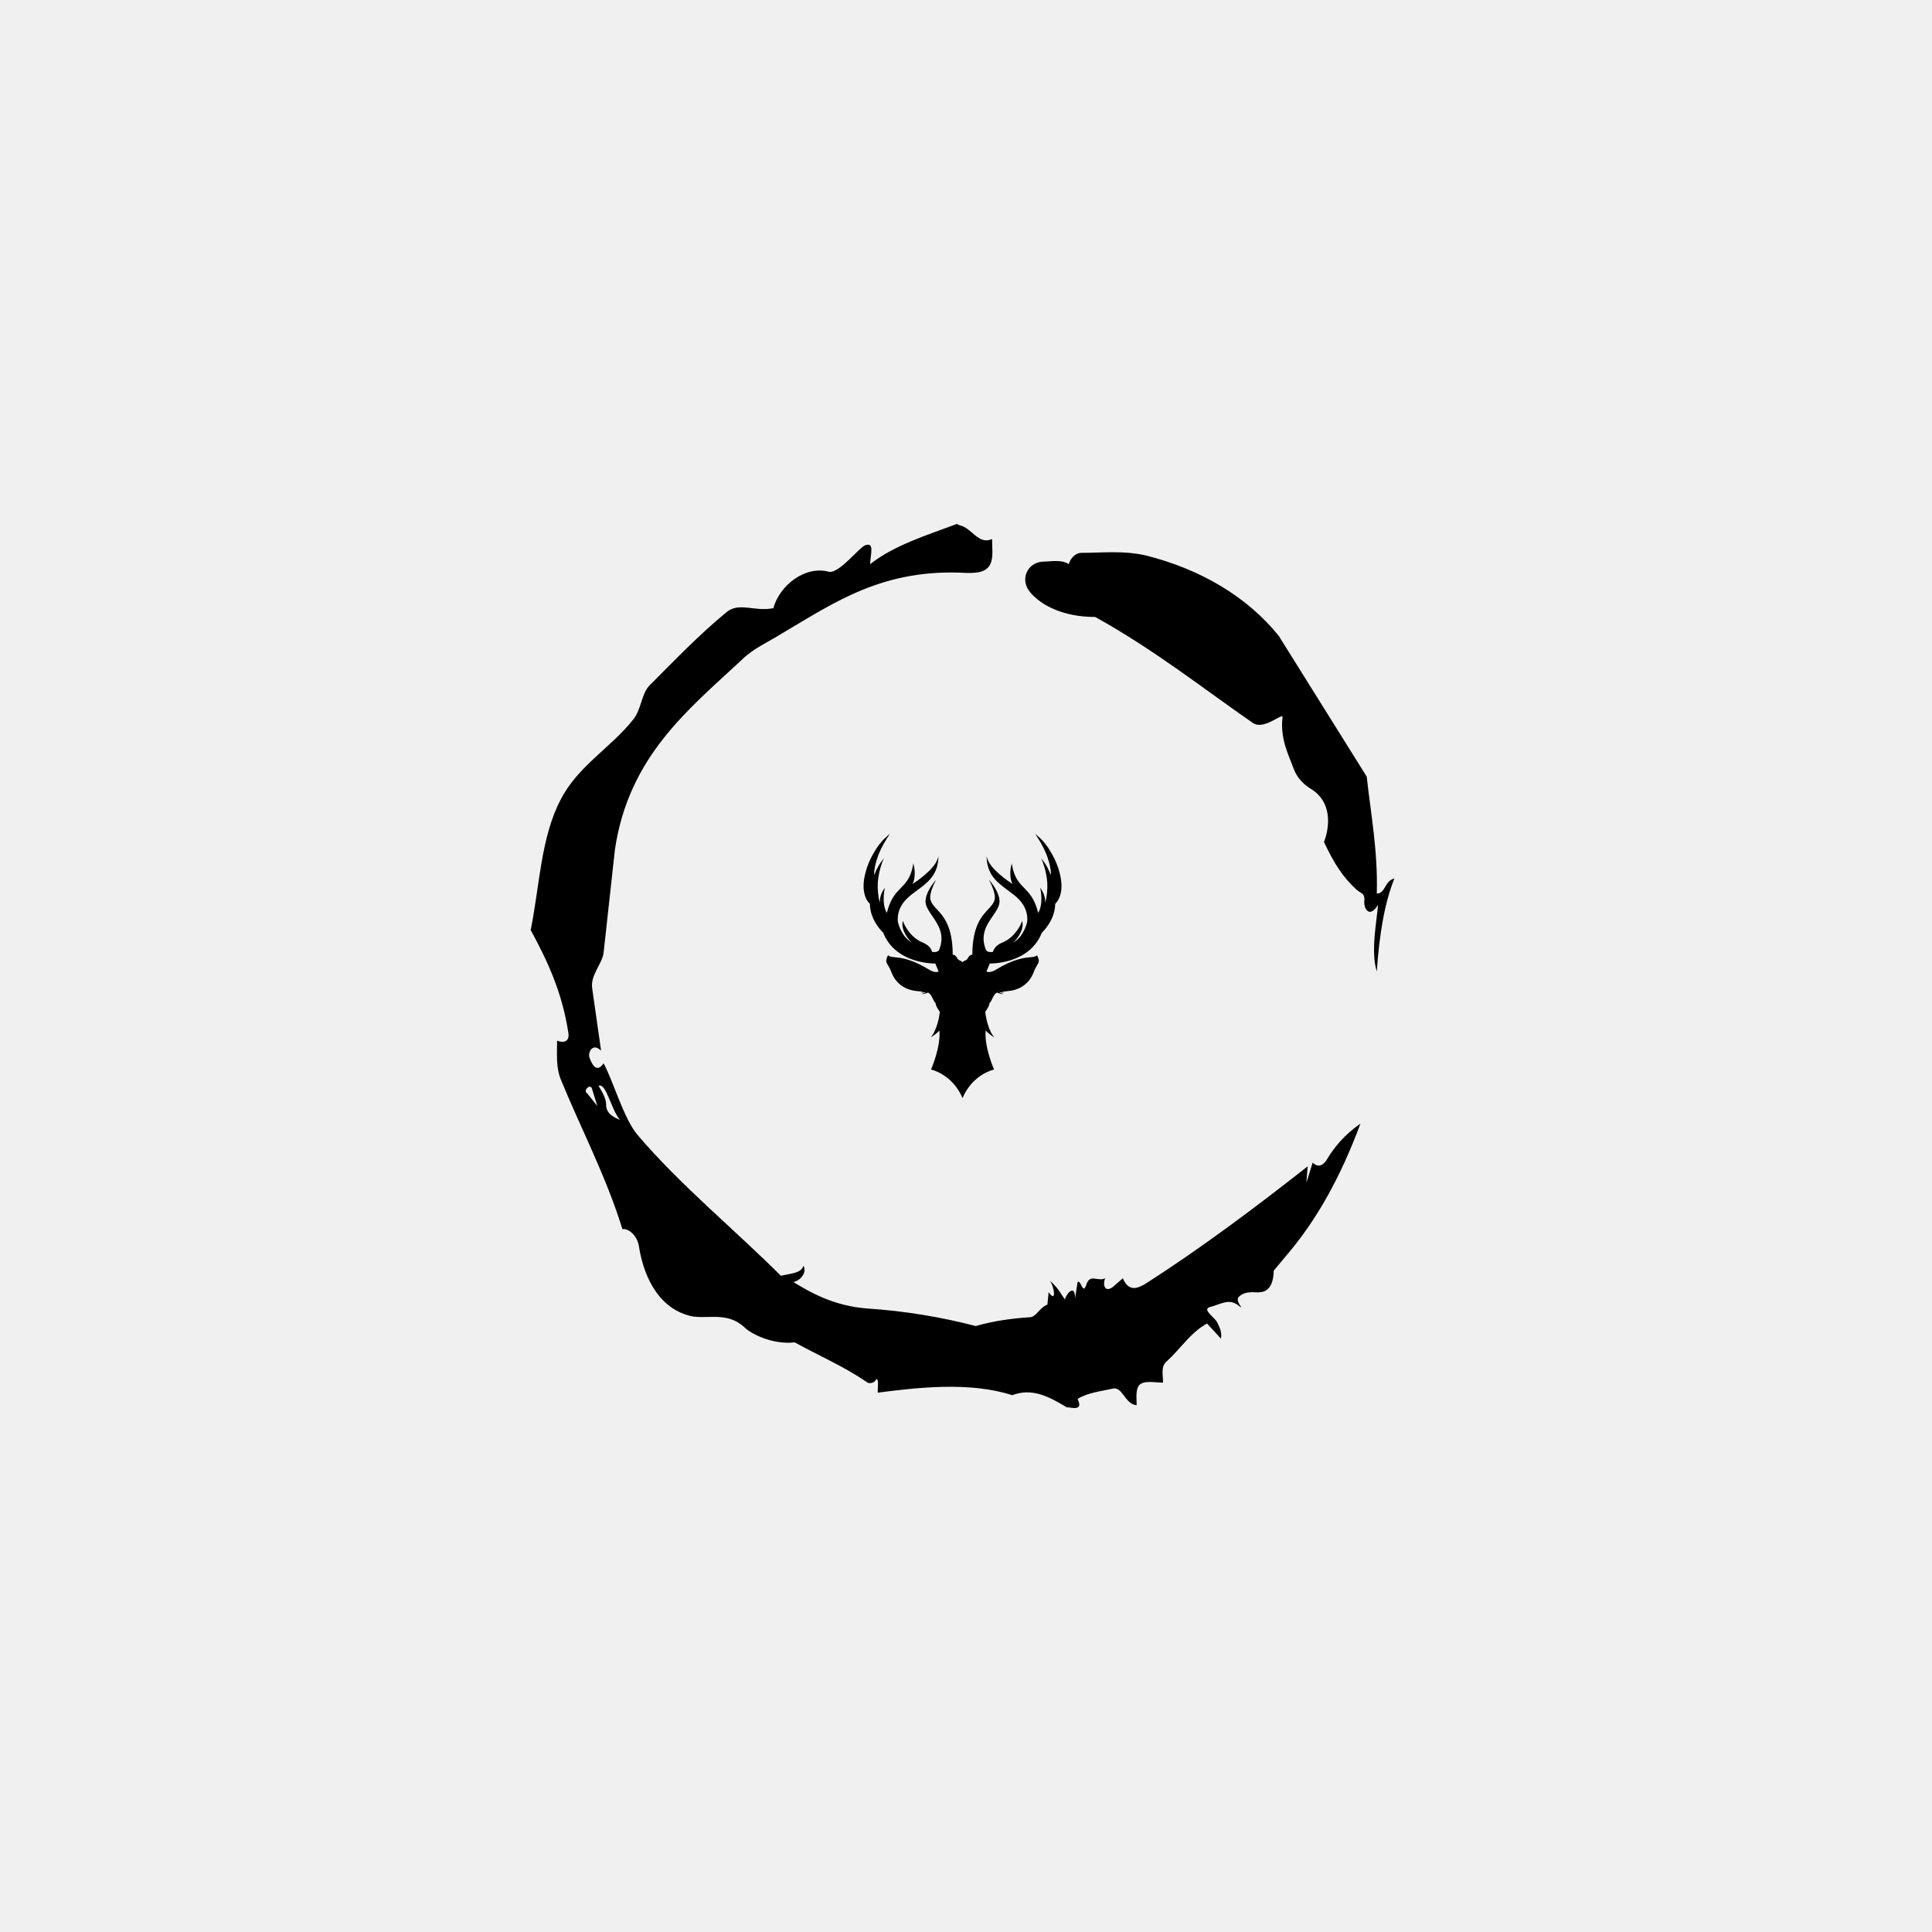
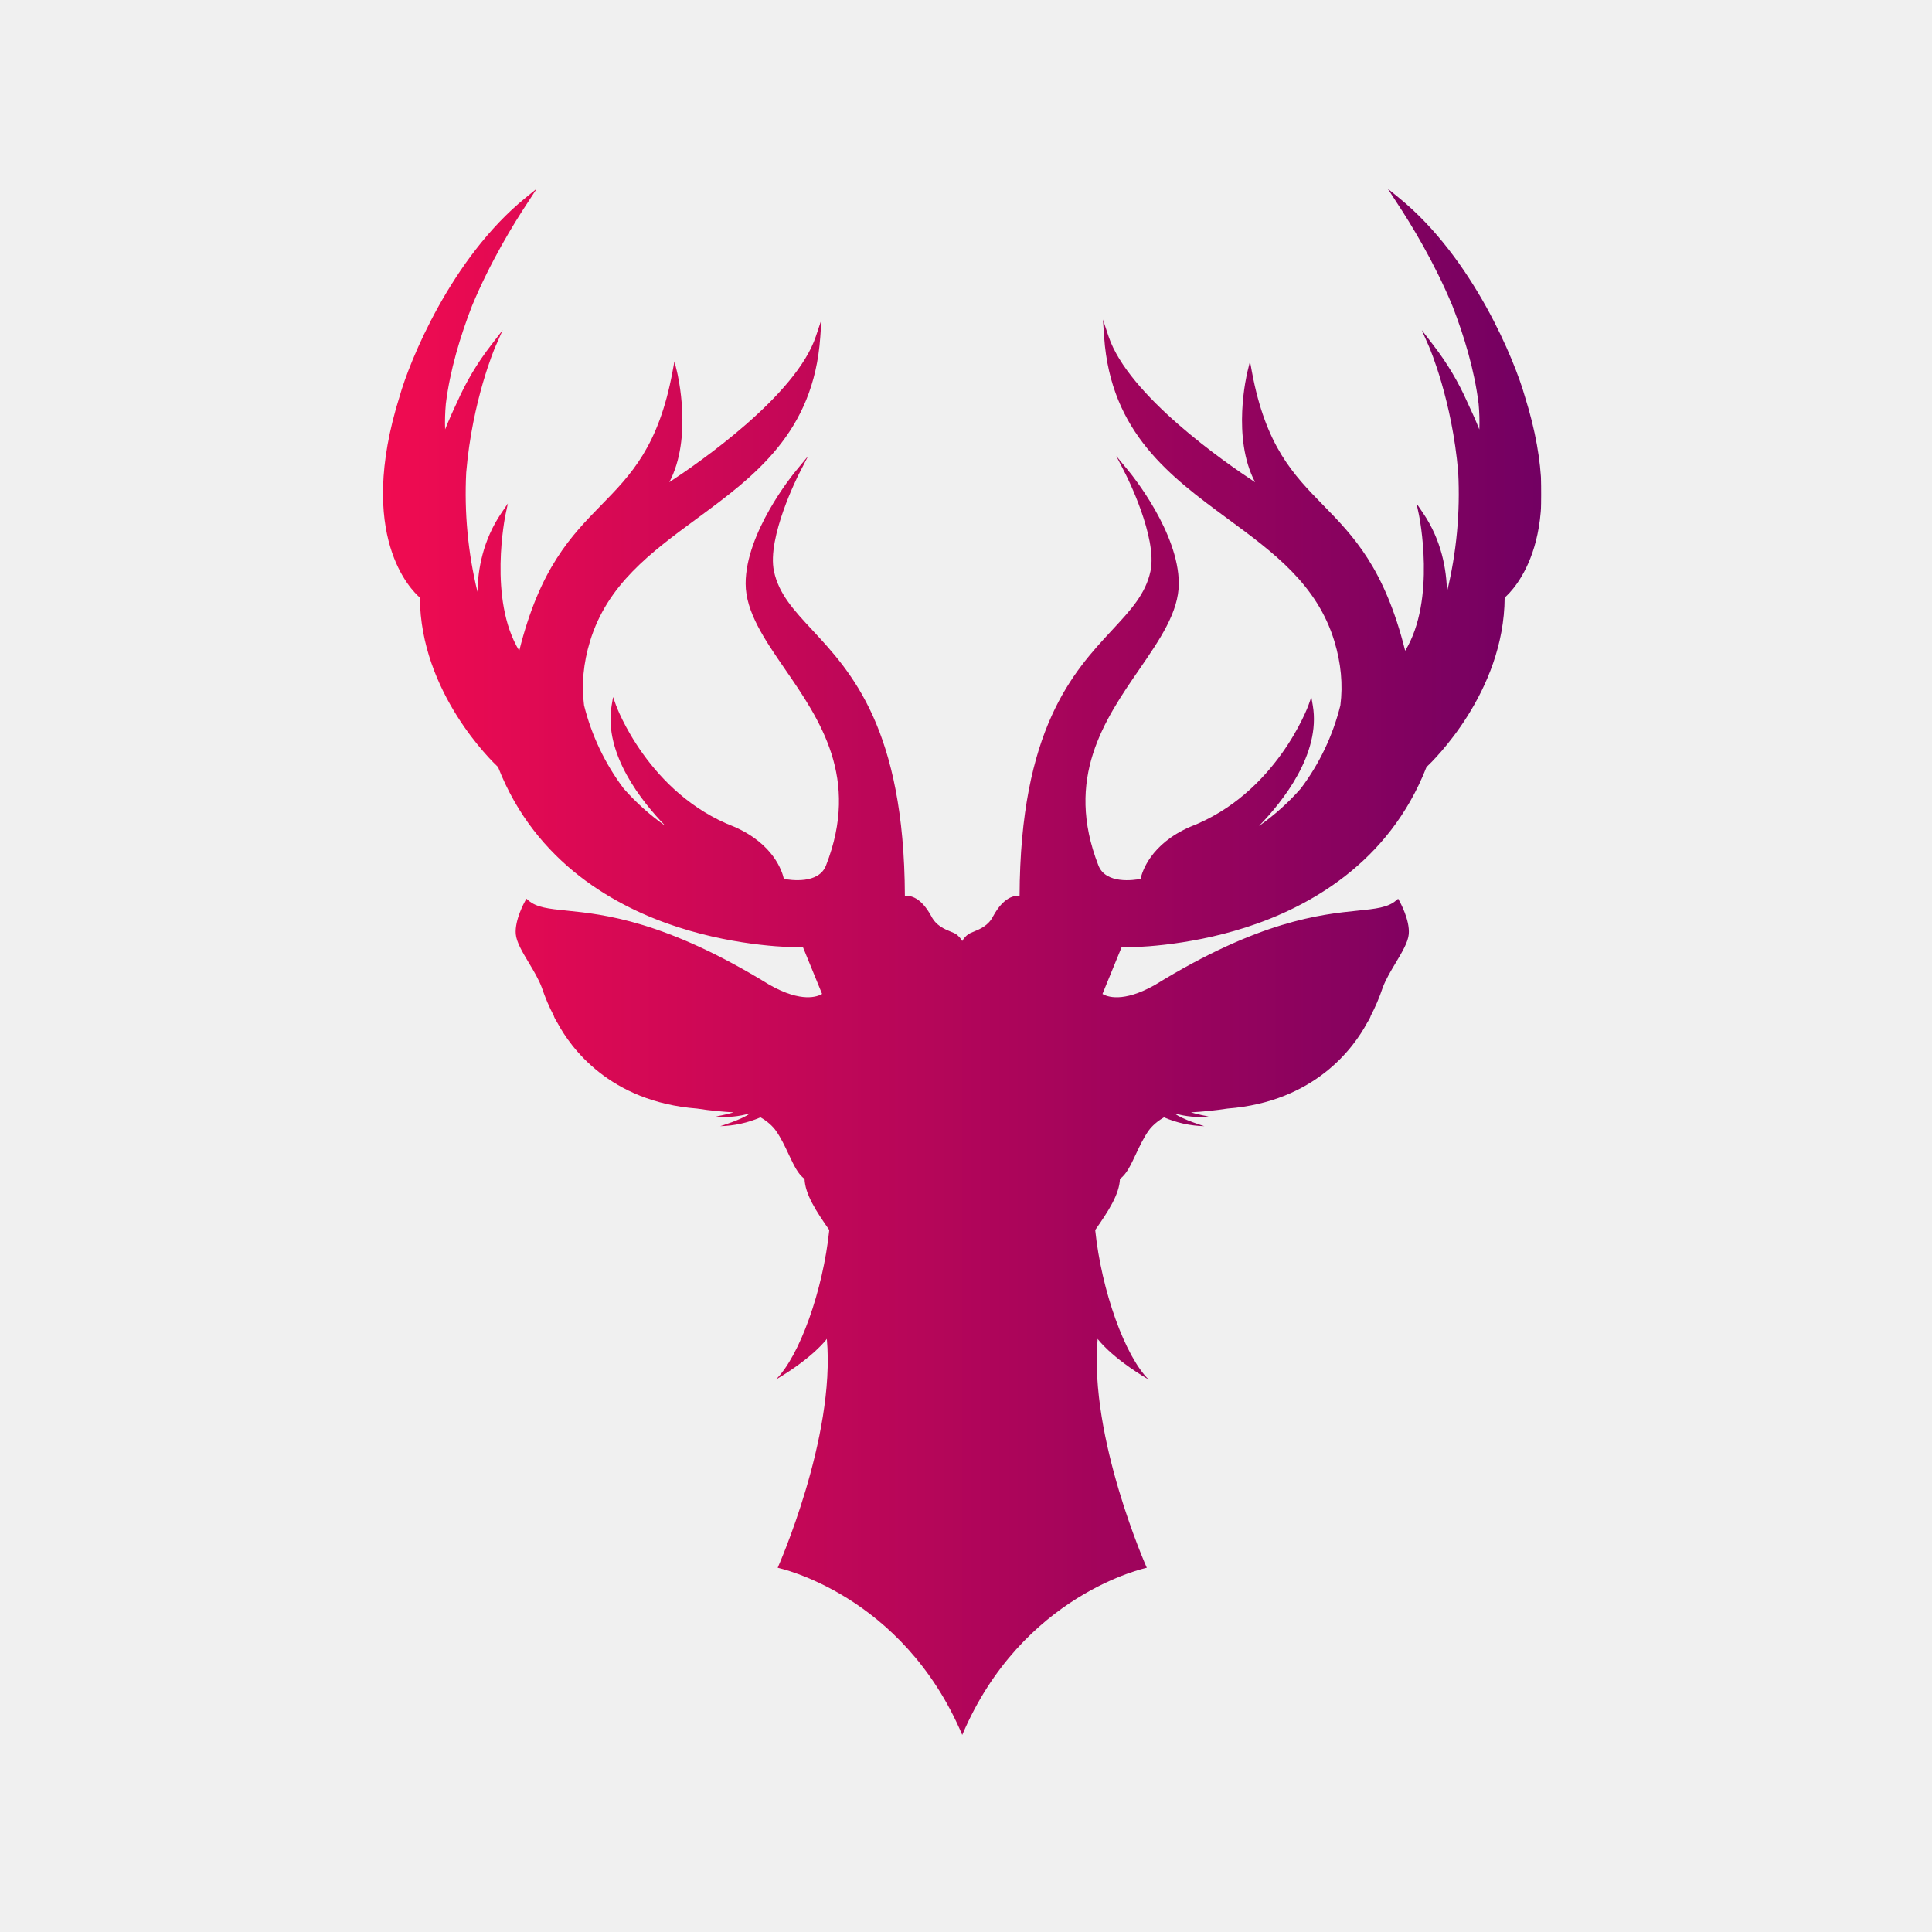
<svg xmlns="http://www.w3.org/2000/svg" version="1.1" width="128" height="128" viewBox="0 0 128 128">
-   <g transform="matrix(0.4517544,0,0,0.4517544,34.85835,12.5)">
-     <svg viewBox="0 0 126 225" data-background-color="#ffffff" preserveAspectRatio="xMidYMid meet" height="228" width="128">
-       <g id="tight-bounds" transform="matrix(1,0,0,1,0.499791,0)">
-         <svg viewBox="0 0 125 225" height="225" width="125">
+   <g transform="matrix(0.6058824,0,0,0.6058824,24.97548,12.22158)">
+     <svg viewBox="0 0 72 96" data-background-color="#ffffff" preserveAspectRatio="xMidYMid meet" height="170" width="128">
+       <g id="tight-bounds" transform="matrix(1,0,0,1,0.2302915,0.2595)">
+         <svg viewBox="0 0 71.539 95.481" height="95.481" width="71.539">
          <g>
-             <svg />
-           </g>
-           <g>
-             <svg viewBox="0 0 125 225" height="225" width="125">
+             <svg viewBox="0 0 71.539 95.481" height="95.481" width="71.539">
              <g>
-                 <path transform="translate(-29.29403,21.95688) scale(1.81951,1.81951)" d="M20.6 59.9l0.8 1-0.4-1.3c-0.1-0.6-0.8 0.1-0.4 0.3M21.5 59.3c0.3 0.5 0.6 1 0.6 1.5 0 0.7 0.6 1 1.1 1.2-0.7-0.8-1.1-3-1.7-2.7M59.9 16.9c1.7 0 3.3-0.2 5.1 0.2 4.4 1.1 8.1 3.3 10.6 6.4l7 11.2c0.3 2.8 0.9 5.9 0.8 9.3 0.7 0 0.6-1 1.4-1.2-0.8 2-1.2 4.5-1.4 7.4-0.5-1.6 0-4 0.1-5.3-0.7 1.1-1.1 0.3-1.1-0.2 0.1-0.8-0.3-0.7-0.6-1-1.1-1-1.8-2.1-2.6-3.8 0.5-1.3 0.6-3.2-1-4.2-0.5-0.3-1.1-0.8-1.4-1.6-0.4-1.1-1.1-2.4-0.9-4.1 0.1-0.5-1.5 1.1-2.4 0.4-3.9-2.7-7.8-5.8-12.5-8.4-2.5 0-4.3-0.9-5.2-2-0.8-1-0.2-2.3 1-2.4 0.7 0 1.5-0.2 2.1 0.2 0.1-0.4 0.5-0.9 1-0.9M50 14.6l0.2 0.1c1 0.2 1.5 1.6 2.6 1.1 0 0.7 0.1 1.4-0.1 1.9-0.3 0.8-1.2 0.8-1.9 0.8-6.7-0.4-10.6 2.4-14.7 4.8-1.1 0.7-2.3 1.2-3.2 2.1-4.3 4-9 7.7-10.1 15.1l-0.9 8.2c-0.1 0.9-1.1 1.8-0.9 2.9l0.7 4.9c-0.7-0.7-1.1 0.2-0.9 0.6 0.1 0.3 0.5 1.3 1.1 0.4 0.8 1.5 1.6 4.4 2.7 5.7 3.4 4 7.8 7.6 11.4 11.2 0.9-0.2 1.6-0.2 1.8-0.8 0.3 0.6-0.3 1.2-0.8 1.3 1.6 1 3.4 1.9 5.8 2.1 3.1 0.2 6 0.7 8.7 1.4 1.4-0.4 2.8-0.6 4.3-0.7 0.5 0 0.8-0.8 1.4-1l0.1-1c0.6 0.9 0.5-0.3 0.1-0.9 0.7 0.6 0.9 1.1 1.2 1.5 0-0.3 0.8-1.4 0.8-0.1l0.2-1.3c0.3-0.2 0.4 1.1 0.7 0.2 0.3-0.9 0.9-0.2 1.5-0.5-0.2 0.4-0.1 1.2 0.6 0.7l0.8-0.7c0.5 1.2 1.3 0.7 1.7 0.5 4.4-2.8 8.8-6.1 13-9.4l-0.1 1.3 0.5-1.6c0.5 0.5 0.9 0.1 1.1-0.2 0.6-1 1.4-2 2.7-2.9-1.6 4.3-3.5 7.7-5.9 10.5l-1 1.2c0 0.7-0.2 1.6-1 1.7-0.4 0.1-1.2-0.2-1.8 0.4-0.3 0.4 0.7 1.2-0.1 0.6-0.7-0.5-1.4 0-2.2 0.2-0.6 0.2 0.4 0.8 0.6 1.2 0.2 0.4 0.4 0.8 0.3 1.3l-1.1-1.2c-1.3 0.7-2.1 2-3.2 3-0.5 0.4-0.3 1.1-0.3 1.7-0.7 0-1.5-0.2-1.9 0.2-0.3 0.4-0.2 1-0.2 1.6-1-0.1-1.1-1.6-2-1.3-0.9 0.2-1.9 0.3-2.7 0.8 0.6 1.2-1 0.5-0.8 0.7-1.5-0.9-2.8-1.6-4.4-1-3.4-1.1-7.6-0.6-10.7-0.2 0-0.5 0.1-1-0.1-1.1-0.2 0.5-0.8 0.3-0.7 0.3-1.9-1.3-3.8-2.1-5.8-3.2-1.8 0.2-3.5-0.7-4-1.2-1.4-1.3-3-0.6-4.3-0.9-2.8-0.7-3.8-3.6-4.1-5.6-0.2-1-1-1.4-1.3-1.3-1.3-4.2-3.3-8-4.9-11.9-0.4-1-0.3-2-0.3-3.1 0.5 0.2 1 0.1 0.9-0.6-0.5-3.3-1.7-5.8-3-8.2 0.7-3.4 0.8-7.4 2.4-10.4 1.4-2.7 4-4.1 5.8-6.4 0.6-0.8 0.6-1.9 1.2-2.6 2-2 4-4.1 6.2-5.9 1-0.8 2.2 0 3.7-0.3 0.5-1.8 2.5-3.4 4.4-2.9 0.8 0.2 2.4-1.9 2.9-2.1 0.8-0.3 0.4 0.8 0.4 1.5 1.9-1.5 4.5-2.3 6.9-3.2" fill="#000000" fill-rule="nonzero" stroke="none" stroke-width="1" stroke-linecap="butt" stroke-linejoin="miter" stroke-miterlimit="10" stroke-dasharray="" stroke-dashoffset="0" font-family="none" font-weight="none" font-size="none" text-anchor="none" style="mix-blend-mode: normal" data-fill-palette-color="tertiary" />
-               </g>
-               <g transform="matrix(1,0,0,1,48.17785,93.38476)">
-                 <svg viewBox="0 0 28.644 38.23" height="38.23" width="28.644">
-                   <g>
-                     <svg viewBox="0 0 28.644 38.23" height="38.23" width="28.644">
+                 <svg viewBox="0 0 71.539 95.481" height="95.481" width="71.539">
+                   <g id="textblocktransform">
+                     <svg viewBox="0 0 71.539 95.481" height="95.481" width="71.539" id="textblock">
                      <g>
-                         <svg viewBox="0 0 28.644 38.23" height="38.23" width="28.644">
-                           <g id="textblocktransform">
-                             <svg viewBox="0 0 28.644 38.23" height="38.23" width="28.644" id="textblock">
+                         <svg viewBox="0 0 71.539 95.481" height="95.481" width="71.539">
+                           <g>
+                             <svg viewBox="0 0 71.539 95.481" height="95.481" width="71.539">
                              <g>
-                                 <svg viewBox="0 0 28.644 38.23" height="38.23" width="28.644">
-                                   <g>
-                                     <svg viewBox="0 0 28.644 38.23" height="38.23" width="28.644">
-                                       <g>
-                                         <svg version="1.1" x="0" y="0" viewBox="16.417 4.983 67.433 90" enable-background="new 0 0 100 100" xml:space="preserve" height="38.23" width="28.644" class="icon-icon-0" data-fill-palette-color="accent" id="icon-0">
-                                           <path d="M82.878 17.067C82.31 15.046 79.884 9.032 75.547 5.511L74.9 4.985 75.421 5.786C76.239 7.02 77.598 9.237 78.664 11.802 79.35 13.571 79.95 15.558 80.189 17.507 80.234 18.008 80.25 18.506 80.231 18.997A28 28 0 0 0 79.534 17.414 16 16 0 0 0 77.565 14.106L77.537 14.068 76.879 13.215 77.313 14.201C77.334 14.251 78.648 17.304 79.001 21.489A24.1 24.1 0 0 1 78.347 28.451C78.325 27.16 78.036 25.451 76.951 23.857L76.575 23.305 76.714 23.958C76.725 24.009 77.737 28.905 75.914 31.878 74.71 27.053 72.89 25.191 71.128 23.388 69.415 21.635 67.797 19.98 66.992 15.634L66.881 15.034 66.736 15.626C66.695 15.792 65.81 19.484 67.179 22.069 65.488 20.961 59.799 17.031 58.649 13.58L58.321 12.596 58.393 13.631C58.783 19.188 62.239 21.732 65.581 24.192 68.261 26.164 70.79 28.026 71.793 31.322 72.184 32.607 72.297 33.852 72.143 35.055A13.4 13.4 0 0 1 69.84 39.896 13.8 13.8 0 0 1 67.406 42.078C68.771 40.673 71.014 37.88 70.538 35.069L70.453 34.571 70.285 35.047C70.266 35.099 68.409 40.2 63.396 42.128 61.089 43.133 60.6 44.752 60.512 45.158 60.125 45.233 58.479 45.479 58.055 44.367 56.078 39.296 58.405 35.917 60.456 32.936 61.629 31.231 62.737 29.621 62.737 27.968 62.737 25.001 59.989 21.625 59.872 21.483L59.099 20.543 59.655 21.626C59.674 21.662 61.511 25.284 61.089 27.251 60.802 28.579 59.943 29.504 58.857 30.674 56.596 33.107 53.505 36.435 53.47 46.151 53.167 46.113 52.545 46.205 51.929 47.333 51.655 47.881 51.157 48.084 50.793 48.232 50.669 48.282 50.562 48.326 50.486 48.377A1.3 1.3 0 0 0 50.132 48.773 1.3 1.3 0 0 0 49.778 48.377C49.702 48.326 49.594 48.283 49.47 48.232 49.107 48.084 48.609 47.881 48.332 47.329 47.718 46.203 47.096 46.113 46.794 46.151 46.759 36.435 43.668 33.107 41.407 30.674 40.32 29.504 39.461 28.579 39.175 27.251 38.752 25.286 40.59 21.663 40.608 21.626L41.163 20.543 40.39 21.482C40.273 21.625 37.525 25 37.525 27.967 37.525 29.62 38.634 31.23 39.807 32.935 41.859 35.916 44.184 39.295 42.207 44.367 41.785 45.476 40.138 45.232 39.75 45.157 39.662 44.75 39.172 43.132 36.861 42.124 31.858 40.2 29.996 35.097 29.978 35.046L29.809 34.57 29.725 35.068C29.249 37.879 31.491 40.672 32.857 42.077A13.8 13.8 0 0 1 30.423 39.895 13.5 13.5 0 0 1 28.12 35.053C27.965 33.85 28.078 32.604 28.469 31.32 29.472 28.025 32.002 26.162 34.681 24.19 38.023 21.73 41.479 19.186 41.869 13.629L41.941 12.594 41.613 13.578C40.463 17.029 34.774 20.959 33.083 22.067 34.452 19.482 33.567 15.789 33.527 15.624L33.381 15.032 33.27 15.632C32.465 19.978 30.848 21.633 29.134 23.386 27.373 25.189 25.552 27.051 24.348 31.876 22.527 28.904 23.537 24.007 23.548 23.956L23.687 23.304 23.312 23.855C22.226 25.45 21.938 27.159 21.916 28.449A24.2 24.2 0 0 1 21.261 21.505C21.613 17.31 22.928 14.249 22.95 14.198L23.384 13.213 22.727 14.066 22.694 14.109A15.8 15.8 0 0 0 20.731 17.41 27 27 0 0 0 20.033 18.994C20.014 18.503 20.031 18.006 20.075 17.506 20.314 15.556 20.915 13.568 21.601 11.798 22.667 9.234 24.025 7.019 24.844 5.784L25.366 4.983 24.719 5.509C20.381 9.031 17.955 15.045 17.388 17.061 14.825 25.218 18.091 28.379 18.564 28.784 18.596 34.305 22.76 38.316 23.114 38.647 25.308 44.272 30.039 46.826 33.625 47.979 37.154 49.113 40.302 49.148 40.866 49.144L41.975 51.853C41.725 52.004 40.8 52.389 38.921 51.328 32.849 47.588 29.262 47.223 27.118 47.005 26.063 46.898 25.365 46.826 24.887 46.416L24.766 46.312 24.687 46.452C24.662 46.496 24.077 47.547 24.145 48.366 24.185 48.837 24.533 49.419 24.901 50.034 25.188 50.512 25.484 51.007 25.661 51.483 25.859 52.076 26.094 52.618 26.356 53.118 26.372 53.187 26.426 53.305 26.573 53.541 27.335 54.959 29.595 58.129 34.693 58.525 35.501 58.651 36.234 58.712 36.826 58.747 36.357 58.892 35.794 58.985 35.794 58.985A5.1 5.1 0 0 0 37.768 58.807L37.783 58.808C37.304 59.17 36.045 59.55 36.045 59.55A6.3 6.3 0 0 0 38.392 59.037C38.952 59.356 39.228 59.729 39.277 59.801L39.281 59.809 39.283 59.808C39.579 60.225 39.811 60.719 40.03 61.187 40.327 61.82 40.586 62.371 40.953 62.613 40.987 63.516 41.622 64.49 42.394 65.595 42.031 69.113 40.661 72.945 39.277 74.306 41.519 72.975 42.252 71.931 42.252 71.931 42.765 77.681 39.39 85.254 39.39 85.254S46.645 86.762 50.133 94.983C53.621 86.761 60.875 85.254 60.875 85.254S57.501 77.681 58.014 71.931C58.014 71.931 58.745 72.975 60.989 74.306 59.605 72.945 58.234 69.114 57.872 65.595 58.644 64.49 59.279 63.516 59.313 62.613 59.681 62.371 59.939 61.82 60.236 61.187 60.457 60.717 60.69 60.22 60.988 59.8L60.989 59.801C61.038 59.731 61.314 59.357 61.876 59.037A6.3 6.3 0 0 0 64.223 59.55S62.963 59.17 62.485 58.808L62.5 58.807A5.1 5.1 0 0 0 64.476 58.985S63.913 58.891 63.443 58.747A23 23 0 0 0 65.578 58.525C70.673 58.126 72.934 54.959 73.696 53.541 73.842 53.308 73.895 53.19 73.912 53.121 74.175 52.621 74.408 52.081 74.606 51.487 74.785 51.007 75.082 50.512 75.368 50.034 75.736 49.419 76.085 48.837 76.124 48.367 76.192 47.548 75.607 46.497 75.583 46.453L75.505 46.313 75.383 46.417C74.904 46.827 74.207 46.898 73.152 47.006 71.008 47.224 67.422 47.589 61.354 51.327 59.471 52.39 58.544 52.006 58.295 51.854L59.404 49.145C59.971 49.149 63.116 49.114 66.644 47.98 70.23 46.828 74.96 44.273 77.155 38.648 77.509 38.317 81.675 34.306 81.705 28.785 82.175 28.381 85.441 25.22 82.878 17.067" fill="#000000" data-fill-palette-color="accent" />
-                                         </svg>
-                                       </g>
-                                     </svg>
-                                   </g>
-                                 </svg>
+                                 <svg version="1.1" x="0" y="0" viewBox="16.417 4.983 67.433 90" enable-background="new 0 0 100 100" xml:space="preserve" height="95.481" width="71.539" class="icon-icon-0" data-fill-palette-color="accent" id="icon-0" />
                              </g>
                            </svg>
                          </g>
                        </svg>
                      </g>
-                       <g />
                    </svg>
                  </g>
                </svg>
              </g>
+               <g />
            </svg>
          </g>
          <defs />
+           <mask id="4712902b-989f-482f-8b89-659a9a6a4e68">
+             <g id="SvgjsG4794">
+               <svg viewBox="0 0 71.539 95.481" height="95.481" width="71.539">
+                 <g>
+                   <svg viewBox="0 0 71.539 95.481" height="95.481" width="71.539">
+                     <g>
+                       <svg viewBox="0 0 71.539 95.481" height="95.481" width="71.539">
+                         <g id="SvgjsG4793">
+                           <svg viewBox="0 0 71.539 95.481" height="95.481" width="71.539" id="SvgjsSvg4792">
+                             <g>
+                               <svg viewBox="0 0 71.539 95.481" height="95.481" width="71.539">
+                                 <g>
+                                   <svg viewBox="0 0 71.539 95.481" height="95.481" width="71.539">
+                                     <g>
+                                       <svg version="1.1" x="0" y="0" viewBox="16.417 4.983 67.433 90" enable-background="new 0 0 100 100" xml:space="preserve" height="95.481" width="71.539" class="icon-icon-0" data-fill-palette-color="accent" id="SvgjsSvg4791">
+                                         <path d="M82.878 17.067C82.31 15.046 79.884 9.032 75.547 5.511L74.9 4.985 75.421 5.786C76.239 7.02 77.598 9.237 78.664 11.802 79.35 13.571 79.95 15.558 80.189 17.507 80.234 18.008 80.25 18.506 80.231 18.997A28 28 0 0 0 79.534 17.414 16 16 0 0 0 77.565 14.106L77.537 14.068 76.879 13.215 77.313 14.201C77.334 14.251 78.648 17.304 79.001 21.489A24.1 24.1 0 0 1 78.347 28.451C78.325 27.16 78.036 25.451 76.951 23.857L76.575 23.305 76.714 23.958C76.725 24.009 77.737 28.905 75.914 31.878 74.71 27.053 72.89 25.191 71.128 23.388 69.415 21.635 67.797 19.98 66.992 15.634L66.881 15.034 66.736 15.626C66.695 15.792 65.81 19.484 67.179 22.069 65.488 20.961 59.799 17.031 58.649 13.58L58.321 12.596 58.393 13.631C58.783 19.188 62.239 21.732 65.581 24.192 68.261 26.164 70.79 28.026 71.793 31.322 72.184 32.607 72.297 33.852 72.143 35.055A13.4 13.4 0 0 1 69.84 39.896 13.8 13.8 0 0 1 67.406 42.078C68.771 40.673 71.014 37.88 70.538 35.069L70.453 34.571 70.285 35.047C70.266 35.099 68.409 40.2 63.396 42.128 61.089 43.133 60.6 44.752 60.512 45.158 60.125 45.233 58.479 45.479 58.055 44.367 56.078 39.296 58.405 35.917 60.456 32.936 61.629 31.231 62.737 29.621 62.737 27.968 62.737 25.001 59.989 21.625 59.872 21.483L59.099 20.543 59.655 21.626C59.674 21.662 61.511 25.284 61.089 27.251 60.802 28.579 59.943 29.504 58.857 30.674 56.596 33.107 53.505 36.435 53.47 46.151 53.167 46.113 52.545 46.205 51.929 47.333 51.655 47.881 51.157 48.084 50.793 48.232 50.669 48.282 50.562 48.326 50.486 48.377A1.3 1.3 0 0 0 50.132 48.773 1.3 1.3 0 0 0 49.778 48.377C49.702 48.326 49.594 48.283 49.47 48.232 49.107 48.084 48.609 47.881 48.332 47.329 47.718 46.203 47.096 46.113 46.794 46.151 46.759 36.435 43.668 33.107 41.407 30.674 40.32 29.504 39.461 28.579 39.175 27.251 38.752 25.286 40.59 21.663 40.608 21.626L41.163 20.543 40.39 21.482C40.273 21.625 37.525 25 37.525 27.967 37.525 29.62 38.634 31.23 39.807 32.935 41.859 35.916 44.184 39.295 42.207 44.367 41.785 45.476 40.138 45.232 39.75 45.157 39.662 44.75 39.172 43.132 36.861 42.124 31.858 40.2 29.996 35.097 29.978 35.046L29.809 34.57 29.725 35.068C29.249 37.879 31.491 40.672 32.857 42.077A13.8 13.8 0 0 1 30.423 39.895 13.5 13.5 0 0 1 28.12 35.053C27.965 33.85 28.078 32.604 28.469 31.32 29.472 28.025 32.002 26.162 34.681 24.19 38.023 21.73 41.479 19.186 41.869 13.629L41.941 12.594 41.613 13.578C40.463 17.029 34.774 20.959 33.083 22.067 34.452 19.482 33.567 15.789 33.527 15.624L33.381 15.032 33.27 15.632C32.465 19.978 30.848 21.633 29.134 23.386 27.373 25.189 25.552 27.051 24.348 31.876 22.527 28.904 23.537 24.007 23.548 23.956L23.687 23.304 23.312 23.855C22.226 25.45 21.938 27.159 21.916 28.449A24.2 24.2 0 0 1 21.261 21.505C21.613 17.31 22.928 14.249 22.95 14.198L23.384 13.213 22.727 14.066 22.694 14.109A15.8 15.8 0 0 0 20.731 17.41 27 27 0 0 0 20.033 18.994C20.014 18.503 20.031 18.006 20.075 17.506 20.314 15.556 20.915 13.568 21.601 11.798 22.667 9.234 24.025 7.019 24.844 5.784L25.366 4.983 24.719 5.509C20.381 9.031 17.955 15.045 17.388 17.061 14.825 25.218 18.091 28.379 18.564 28.784 18.596 34.305 22.76 38.316 23.114 38.647 25.308 44.272 30.039 46.826 33.625 47.979 37.154 49.113 40.302 49.148 40.866 49.144L41.975 51.853C41.725 52.004 40.8 52.389 38.921 51.328 32.849 47.588 29.262 47.223 27.118 47.005 26.063 46.898 25.365 46.826 24.887 46.416L24.766 46.312 24.687 46.452C24.662 46.496 24.077 47.547 24.145 48.366 24.185 48.837 24.533 49.419 24.901 50.034 25.188 50.512 25.484 51.007 25.661 51.483 25.859 52.076 26.094 52.618 26.356 53.118 26.372 53.187 26.426 53.305 26.573 53.541 27.335 54.959 29.595 58.129 34.693 58.525 35.501 58.651 36.234 58.712 36.826 58.747 36.357 58.892 35.794 58.985 35.794 58.985A5.1 5.1 0 0 0 37.768 58.807L37.783 58.808C37.304 59.17 36.045 59.55 36.045 59.55A6.3 6.3 0 0 0 38.392 59.037C38.952 59.356 39.228 59.729 39.277 59.801L39.281 59.809 39.283 59.808C39.579 60.225 39.811 60.719 40.03 61.187 40.327 61.82 40.586 62.371 40.953 62.613 40.987 63.516 41.622 64.49 42.394 65.595 42.031 69.113 40.661 72.945 39.277 74.306 41.519 72.975 42.252 71.931 42.252 71.931 42.765 77.681 39.39 85.254 39.39 85.254S46.645 86.762 50.133 94.983C53.621 86.761 60.875 85.254 60.875 85.254S57.501 77.681 58.014 71.931C58.014 71.931 58.745 72.975 60.989 74.306 59.605 72.945 58.234 69.114 57.872 65.595 58.644 64.49 59.279 63.516 59.313 62.613 59.681 62.371 59.939 61.82 60.236 61.187 60.457 60.717 60.69 60.22 60.988 59.8L60.989 59.801C61.038 59.731 61.314 59.357 61.876 59.037A6.3 6.3 0 0 0 64.223 59.55S62.963 59.17 62.485 58.808L62.5 58.807A5.1 5.1 0 0 0 64.476 58.985S63.913 58.891 63.443 58.747A23 23 0 0 0 65.578 58.525C70.673 58.126 72.934 54.959 73.696 53.541 73.842 53.308 73.895 53.19 73.912 53.121 74.175 52.621 74.408 52.081 74.606 51.487 74.785 51.007 75.082 50.512 75.368 50.034 75.736 49.419 76.085 48.837 76.124 48.367 76.192 47.548 75.607 46.497 75.583 46.453L75.505 46.313 75.383 46.417C74.904 46.827 74.207 46.898 73.152 47.006 71.008 47.224 67.422 47.589 61.354 51.327 59.471 52.39 58.544 52.006 58.295 51.854L59.404 49.145C59.971 49.149 63.116 49.114 66.644 47.98 70.23 46.828 74.96 44.273 77.155 38.648 77.509 38.317 81.675 34.306 81.705 28.785 82.175 28.381 85.441 25.22 82.878 17.067" fill="white" />
+                                       </svg>
+                                     </g>
+                                   </svg>
+                                 </g>
+                               </svg>
+                             </g>
+                           </svg>
+                         </g>
+                       </svg>
+                     </g>
+                     <g />
+                   </svg>
+                 </g>
+                 <defs>
+                   <mask />
+                 </defs>
+               </svg>
+               <rect width="71.539" height="95.481" fill="black" stroke="none" visibility="hidden" />
+             </g>
+           </mask>
+           <linearGradient x1="0" x2="1" y1="0.5" y2="0.5" id="9c15cbb4-fd75-4bf8-a30d-1d71296d5872">
+             <stop stop-color="#f00b51" offset="0" />
+             <stop stop-color="#730062" offset="1" />
+           </linearGradient>
+           <rect width="71.539" height="95.481" fill="url(#9c15cbb4-fd75-4bf8-a30d-1d71296d5872)" mask="url(#4712902b-989f-482f-8b89-659a9a6a4e68)" data-fill-palette-color="accent" />
        </svg>
-         <rect width="125" height="225" fill="none" stroke="none" visibility="hidden" />
+         <rect width="71.539" height="95.481" fill="none" stroke="none" visibility="hidden" />
      </g>
    </svg>
  </g>
</svg>
